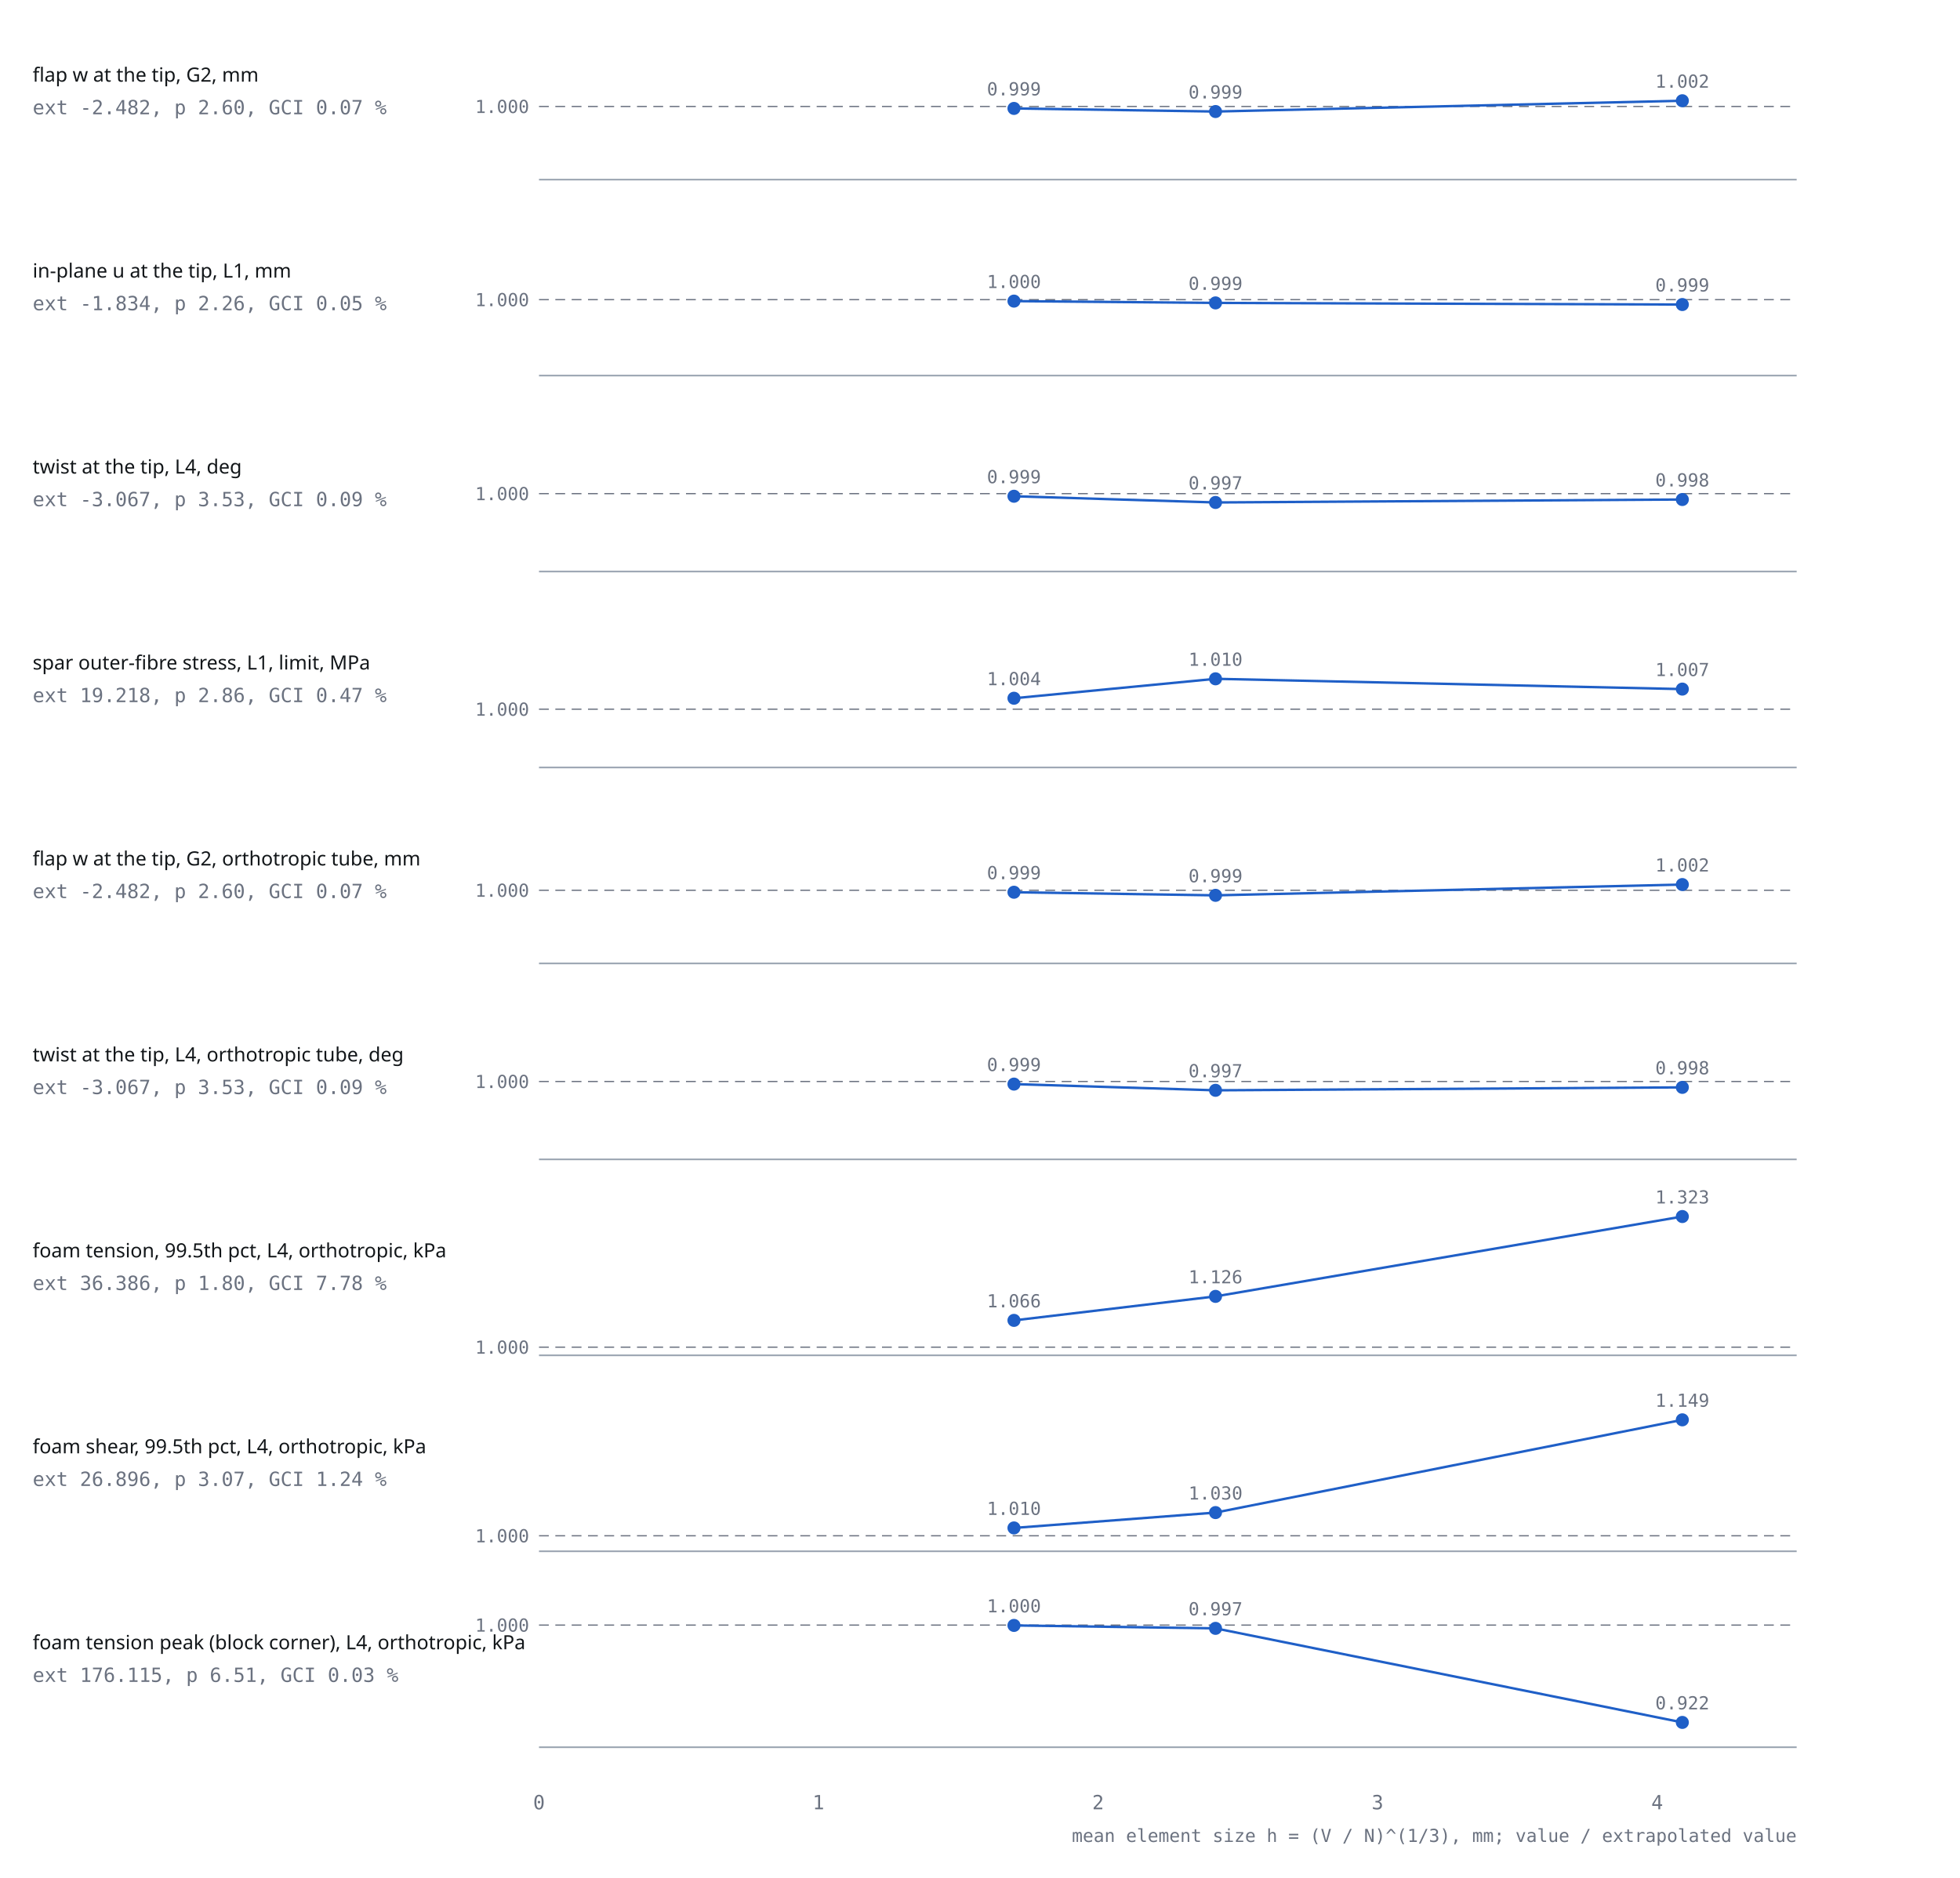
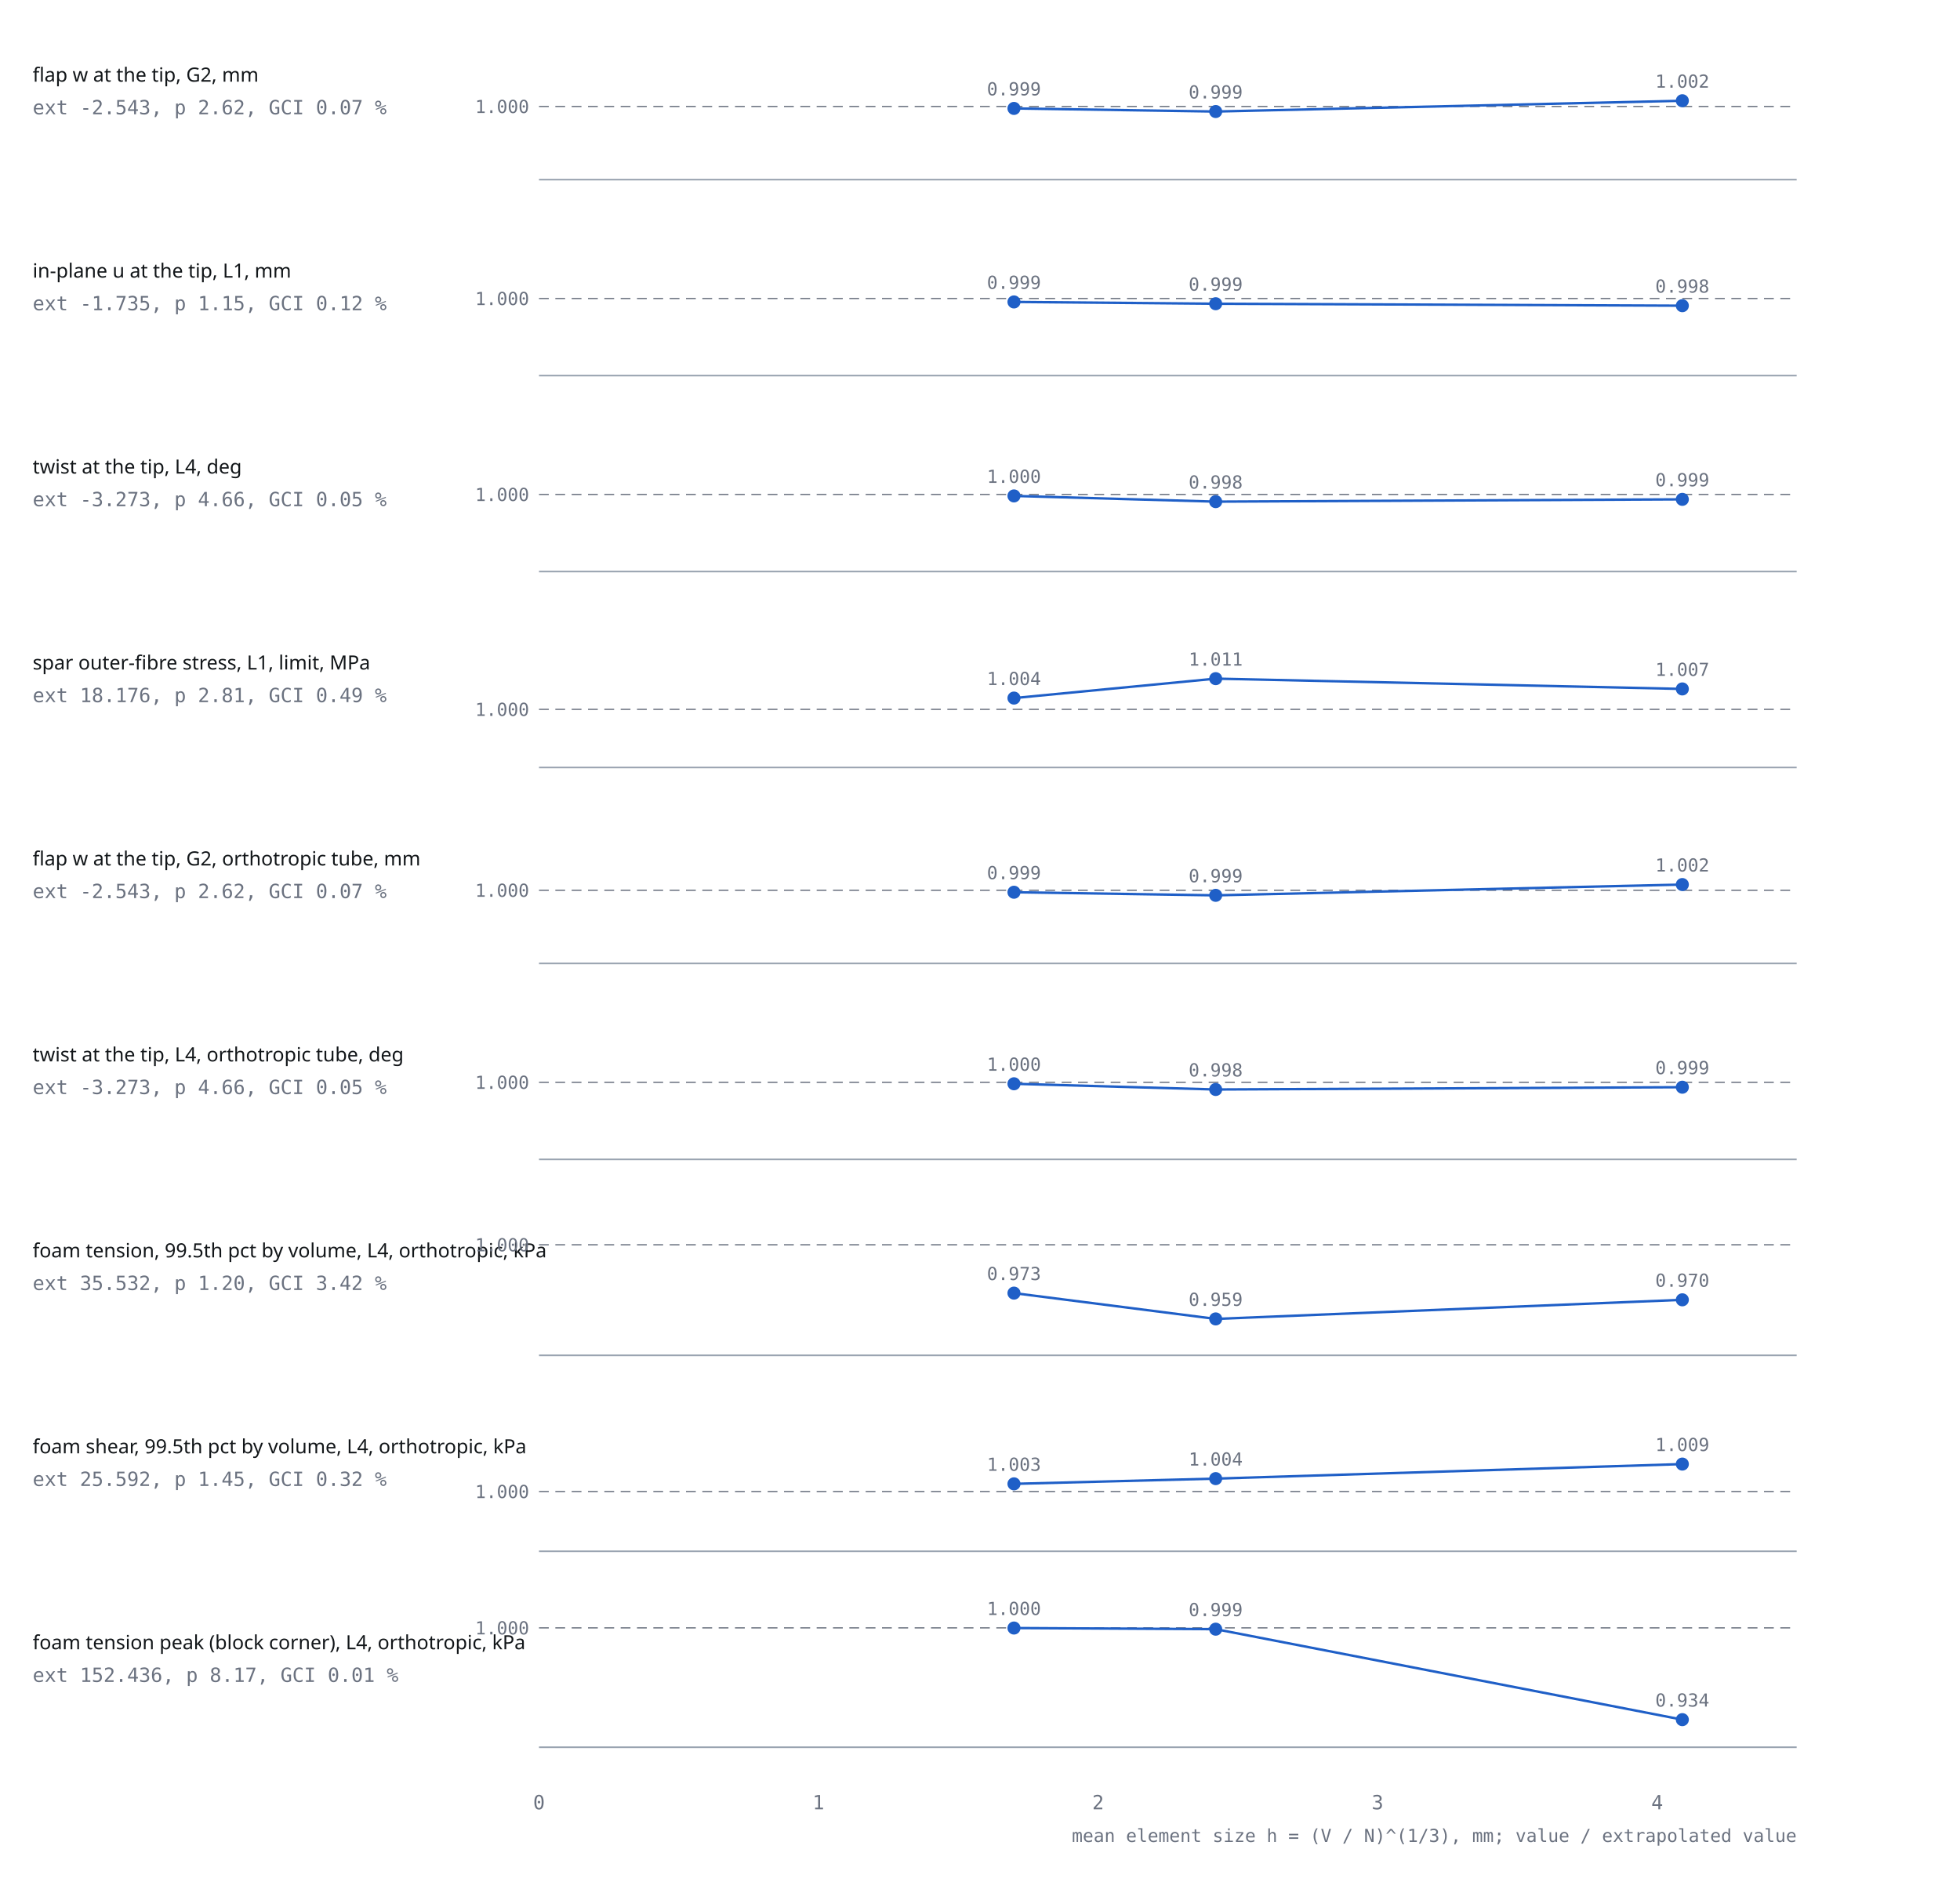
<svg xmlns="http://www.w3.org/2000/svg" viewBox="0 0 1200 1150" width="1200" height="1150">
  <text x="20" y="50" fill="#121619" font-family="IBM Plex Sans, sans-serif" font-size="12">flap w at the tip, G2, mm</text>
-   <text x="20" y="70" fill="#6B7280" font-family="IBM Plex Mono, monospace" font-size="12">ext -2.482, p 2.60, GCI 0.07 %</text>
+   <text x="20" y="70" fill="#6B7280" font-family="IBM Plex Mono, monospace" font-size="12">ext -2.543, p 2.62, GCI 0.07 %</text>
  <line x1="330" y1="65.2" x2="1100" y2="65.2" stroke="#6B7280" stroke-width="0.75" stroke-dasharray="6 4" />
  <line x1="330" y1="110" x2="1100" y2="110" stroke="#9AA4B1" stroke-width="1" />
-   <polyline points="1030.0,61.7 744.2,68.3 620.8,66.4" fill="none" stroke="#1F5FC7" stroke-width="1.5" />
+   <polyline points="1030.0,61.7 744.3,68.3 620.8,66.4" fill="none" stroke="#1F5FC7" stroke-width="1.5" />
  <circle cx="1030.0" cy="61.7" r="4" fill="#1F5FC7" />
  <text x="1030.0" y="53.7" text-anchor="middle" fill="#6B7280" font-family="IBM Plex Mono, monospace" font-size="11">1.002</text>
-   <circle cx="744.2" cy="68.3" r="4" fill="#1F5FC7" />
-   <text x="744.2" y="60.3" text-anchor="middle" fill="#6B7280" font-family="IBM Plex Mono, monospace" font-size="11">0.999</text>
+   <circle cx="744.3" cy="68.3" r="4" fill="#1F5FC7" />
+   <text x="744.3" y="60.3" text-anchor="middle" fill="#6B7280" font-family="IBM Plex Mono, monospace" font-size="11">0.999</text>
  <circle cx="620.8" cy="66.4" r="4" fill="#1F5FC7" />
  <text x="620.8" y="58.4" text-anchor="middle" fill="#6B7280" font-family="IBM Plex Mono, monospace" font-size="11">0.999</text>
  <text x="324" y="69.2" text-anchor="end" fill="#6B7280" font-family="IBM Plex Mono, monospace" font-size="11">1.000</text>
  <text x="20" y="170" fill="#121619" font-family="IBM Plex Sans, sans-serif" font-size="12">in-plane u at the tip, L1, mm</text>
-   <text x="20" y="190" fill="#6B7280" font-family="IBM Plex Mono, monospace" font-size="12">ext -1.834, p 2.26, GCI 0.05 %</text>
-   <line x1="330" y1="183.5" x2="1100" y2="183.5" stroke="#6B7280" stroke-width="0.75" stroke-dasharray="6 4" />
+   <text x="20" y="190" fill="#6B7280" font-family="IBM Plex Mono, monospace" font-size="12">ext -1.735, p 1.15, GCI 0.12 %</text>
+   <line x1="330" y1="182.8" x2="1100" y2="182.8" stroke="#6B7280" stroke-width="0.75" stroke-dasharray="6 4" />
  <line x1="330" y1="230" x2="1100" y2="230" stroke="#9AA4B1" stroke-width="1" />
-   <polyline points="1030.0,186.5 744.2,185.5 620.8,184.4" fill="none" stroke="#1F5FC7" stroke-width="1.5" />
-   <circle cx="1030.0" cy="186.5" r="4" fill="#1F5FC7" />
-   <text x="1030.0" y="178.5" text-anchor="middle" fill="#6B7280" font-family="IBM Plex Mono, monospace" font-size="11">0.999</text>
-   <circle cx="744.2" cy="185.5" r="4" fill="#1F5FC7" />
-   <text x="744.2" y="177.5" text-anchor="middle" fill="#6B7280" font-family="IBM Plex Mono, monospace" font-size="11">0.999</text>
-   <circle cx="620.8" cy="184.4" r="4" fill="#1F5FC7" />
-   <text x="620.8" y="176.4" text-anchor="middle" fill="#6B7280" font-family="IBM Plex Mono, monospace" font-size="11">1.000</text>
-   <text x="324" y="187.5" text-anchor="end" fill="#6B7280" font-family="IBM Plex Mono, monospace" font-size="11">1.000</text>
+   <polyline points="1030.0,187.2 744.3,186.0 620.8,184.9" fill="none" stroke="#1F5FC7" stroke-width="1.5" />
+   <circle cx="1030.0" cy="187.2" r="4" fill="#1F5FC7" />
+   <text x="1030.0" y="179.2" text-anchor="middle" fill="#6B7280" font-family="IBM Plex Mono, monospace" font-size="11">0.998</text>
+   <circle cx="744.3" cy="186.0" r="4" fill="#1F5FC7" />
+   <text x="744.3" y="178.0" text-anchor="middle" fill="#6B7280" font-family="IBM Plex Mono, monospace" font-size="11">0.999</text>
+   <circle cx="620.8" cy="184.9" r="4" fill="#1F5FC7" />
+   <text x="620.8" y="176.9" text-anchor="middle" fill="#6B7280" font-family="IBM Plex Mono, monospace" font-size="11">0.999</text>
+   <text x="324" y="186.8" text-anchor="end" fill="#6B7280" font-family="IBM Plex Mono, monospace" font-size="11">1.000</text>
  <text x="20" y="290" fill="#121619" font-family="IBM Plex Sans, sans-serif" font-size="12">twist at the tip, L4, deg</text>
-   <text x="20" y="310" fill="#6B7280" font-family="IBM Plex Mono, monospace" font-size="12">ext -3.067, p 3.53, GCI 0.09 %</text>
-   <line x1="330" y1="302.3" x2="1100" y2="302.3" stroke="#6B7280" stroke-width="0.75" stroke-dasharray="6 4" />
+   <text x="20" y="310" fill="#6B7280" font-family="IBM Plex Mono, monospace" font-size="12">ext -3.273, p 4.66, GCI 0.05 %</text>
+   <line x1="330" y1="302.8" x2="1100" y2="302.8" stroke="#6B7280" stroke-width="0.75" stroke-dasharray="6 4" />
  <line x1="330" y1="350" x2="1100" y2="350" stroke="#9AA4B1" stroke-width="1" />
-   <polyline points="1030.0,305.9 744.2,307.7 620.8,303.9" fill="none" stroke="#1F5FC7" stroke-width="1.5" />
-   <circle cx="1030.0" cy="305.9" r="4" fill="#1F5FC7" />
-   <text x="1030.0" y="297.9" text-anchor="middle" fill="#6B7280" font-family="IBM Plex Mono, monospace" font-size="11">0.998</text>
-   <circle cx="744.2" cy="307.7" r="4" fill="#1F5FC7" />
-   <text x="744.2" y="299.7" text-anchor="middle" fill="#6B7280" font-family="IBM Plex Mono, monospace" font-size="11">0.997</text>
-   <circle cx="620.8" cy="303.9" r="4" fill="#1F5FC7" />
-   <text x="620.8" y="295.9" text-anchor="middle" fill="#6B7280" font-family="IBM Plex Mono, monospace" font-size="11">0.999</text>
-   <text x="324" y="306.3" text-anchor="end" fill="#6B7280" font-family="IBM Plex Mono, monospace" font-size="11">1.000</text>
+   <polyline points="1030.0,305.8 744.3,307.2 620.8,303.7" fill="none" stroke="#1F5FC7" stroke-width="1.5" />
+   <circle cx="1030.0" cy="305.8" r="4" fill="#1F5FC7" />
+   <text x="1030.0" y="297.8" text-anchor="middle" fill="#6B7280" font-family="IBM Plex Mono, monospace" font-size="11">0.999</text>
+   <circle cx="744.3" cy="307.2" r="4" fill="#1F5FC7" />
+   <text x="744.3" y="299.2" text-anchor="middle" fill="#6B7280" font-family="IBM Plex Mono, monospace" font-size="11">0.998</text>
+   <circle cx="620.8" cy="303.7" r="4" fill="#1F5FC7" />
+   <text x="620.8" y="295.7" text-anchor="middle" fill="#6B7280" font-family="IBM Plex Mono, monospace" font-size="11">1.000</text>
+   <text x="324" y="306.8" text-anchor="end" fill="#6B7280" font-family="IBM Plex Mono, monospace" font-size="11">1.000</text>
  <text x="20" y="410" fill="#121619" font-family="IBM Plex Sans, sans-serif" font-size="12">spar outer-fibre stress, L1, limit, MPa</text>
-   <text x="20" y="430" fill="#6B7280" font-family="IBM Plex Mono, monospace" font-size="12">ext 19.218, p 2.86, GCI 0.47 %</text>
-   <line x1="330" y1="434.3" x2="1100" y2="434.3" stroke="#6B7280" stroke-width="0.75" stroke-dasharray="6 4" />
+   <text x="20" y="430" fill="#6B7280" font-family="IBM Plex Mono, monospace" font-size="12">ext 18.176, p 2.81, GCI 0.49 %</text>
+   <line x1="330" y1="434.4" x2="1100" y2="434.4" stroke="#6B7280" stroke-width="0.75" stroke-dasharray="6 4" />
  <line x1="330" y1="470" x2="1100" y2="470" stroke="#9AA4B1" stroke-width="1" />
-   <polyline points="1030.0,422.0 744.2,415.7 620.8,427.6" fill="none" stroke="#1F5FC7" stroke-width="1.5" />
-   <circle cx="1030.0" cy="422.0" r="4" fill="#1F5FC7" />
-   <text x="1030.0" y="414.0" text-anchor="middle" fill="#6B7280" font-family="IBM Plex Mono, monospace" font-size="11">1.007</text>
-   <circle cx="744.2" cy="415.7" r="4" fill="#1F5FC7" />
-   <text x="744.2" y="407.7" text-anchor="middle" fill="#6B7280" font-family="IBM Plex Mono, monospace" font-size="11">1.010</text>
-   <circle cx="620.8" cy="427.6" r="4" fill="#1F5FC7" />
-   <text x="620.8" y="419.6" text-anchor="middle" fill="#6B7280" font-family="IBM Plex Mono, monospace" font-size="11">1.004</text>
-   <text x="324" y="438.3" text-anchor="end" fill="#6B7280" font-family="IBM Plex Mono, monospace" font-size="11">1.000</text>
+   <polyline points="1030.0,421.9 744.3,415.6 620.8,427.5" fill="none" stroke="#1F5FC7" stroke-width="1.5" />
+   <circle cx="1030.0" cy="421.9" r="4" fill="#1F5FC7" />
+   <text x="1030.0" y="413.9" text-anchor="middle" fill="#6B7280" font-family="IBM Plex Mono, monospace" font-size="11">1.007</text>
+   <circle cx="744.3" cy="415.6" r="4" fill="#1F5FC7" />
+   <text x="744.3" y="407.6" text-anchor="middle" fill="#6B7280" font-family="IBM Plex Mono, monospace" font-size="11">1.011</text>
+   <circle cx="620.8" cy="427.5" r="4" fill="#1F5FC7" />
+   <text x="620.8" y="419.5" text-anchor="middle" fill="#6B7280" font-family="IBM Plex Mono, monospace" font-size="11">1.004</text>
+   <text x="324" y="438.4" text-anchor="end" fill="#6B7280" font-family="IBM Plex Mono, monospace" font-size="11">1.000</text>
  <text x="20" y="530" fill="#121619" font-family="IBM Plex Sans, sans-serif" font-size="12">flap w at the tip, G2, orthotropic tube, mm</text>
-   <text x="20" y="550" fill="#6B7280" font-family="IBM Plex Mono, monospace" font-size="12">ext -2.482, p 2.60, GCI 0.07 %</text>
+   <text x="20" y="550" fill="#6B7280" font-family="IBM Plex Mono, monospace" font-size="12">ext -2.543, p 2.62, GCI 0.07 %</text>
  <line x1="330" y1="545.2" x2="1100" y2="545.2" stroke="#6B7280" stroke-width="0.75" stroke-dasharray="6 4" />
  <line x1="330" y1="590" x2="1100" y2="590" stroke="#9AA4B1" stroke-width="1" />
-   <polyline points="1030.0,541.7 744.2,548.3 620.8,546.4" fill="none" stroke="#1F5FC7" stroke-width="1.5" />
+   <polyline points="1030.0,541.7 744.3,548.3 620.8,546.4" fill="none" stroke="#1F5FC7" stroke-width="1.5" />
  <circle cx="1030.0" cy="541.7" r="4" fill="#1F5FC7" />
  <text x="1030.0" y="533.7" text-anchor="middle" fill="#6B7280" font-family="IBM Plex Mono, monospace" font-size="11">1.002</text>
-   <circle cx="744.2" cy="548.3" r="4" fill="#1F5FC7" />
-   <text x="744.2" y="540.3" text-anchor="middle" fill="#6B7280" font-family="IBM Plex Mono, monospace" font-size="11">0.999</text>
+   <circle cx="744.3" cy="548.3" r="4" fill="#1F5FC7" />
+   <text x="744.3" y="540.3" text-anchor="middle" fill="#6B7280" font-family="IBM Plex Mono, monospace" font-size="11">0.999</text>
  <circle cx="620.8" cy="546.4" r="4" fill="#1F5FC7" />
  <text x="620.8" y="538.4" text-anchor="middle" fill="#6B7280" font-family="IBM Plex Mono, monospace" font-size="11">0.999</text>
  <text x="324" y="549.2" text-anchor="end" fill="#6B7280" font-family="IBM Plex Mono, monospace" font-size="11">1.000</text>
  <text x="20" y="650" fill="#121619" font-family="IBM Plex Sans, sans-serif" font-size="12">twist at the tip, L4, orthotropic tube, deg</text>
-   <text x="20" y="670" fill="#6B7280" font-family="IBM Plex Mono, monospace" font-size="12">ext -3.067, p 3.53, GCI 0.09 %</text>
-   <line x1="330" y1="662.3" x2="1100" y2="662.3" stroke="#6B7280" stroke-width="0.75" stroke-dasharray="6 4" />
+   <text x="20" y="670" fill="#6B7280" font-family="IBM Plex Mono, monospace" font-size="12">ext -3.273, p 4.66, GCI 0.05 %</text>
+   <line x1="330" y1="662.8" x2="1100" y2="662.8" stroke="#6B7280" stroke-width="0.75" stroke-dasharray="6 4" />
  <line x1="330" y1="710" x2="1100" y2="710" stroke="#9AA4B1" stroke-width="1" />
-   <polyline points="1030.0,665.9 744.2,667.7 620.8,663.9" fill="none" stroke="#1F5FC7" stroke-width="1.5" />
-   <circle cx="1030.0" cy="665.9" r="4" fill="#1F5FC7" />
-   <text x="1030.0" y="657.9" text-anchor="middle" fill="#6B7280" font-family="IBM Plex Mono, monospace" font-size="11">0.998</text>
-   <circle cx="744.2" cy="667.7" r="4" fill="#1F5FC7" />
-   <text x="744.2" y="659.7" text-anchor="middle" fill="#6B7280" font-family="IBM Plex Mono, monospace" font-size="11">0.997</text>
-   <circle cx="620.8" cy="663.9" r="4" fill="#1F5FC7" />
-   <text x="620.8" y="655.9" text-anchor="middle" fill="#6B7280" font-family="IBM Plex Mono, monospace" font-size="11">0.999</text>
-   <text x="324" y="666.3" text-anchor="end" fill="#6B7280" font-family="IBM Plex Mono, monospace" font-size="11">1.000</text>
-   <text x="20" y="770" fill="#121619" font-family="IBM Plex Sans, sans-serif" font-size="12">foam tension, 99.5th pct, L4, orthotropic, kPa</text>
-   <text x="20" y="790" fill="#6B7280" font-family="IBM Plex Mono, monospace" font-size="12">ext 36.386, p 1.80, GCI 7.78 %</text>
-   <line x1="330" y1="825.0" x2="1100" y2="825.0" stroke="#6B7280" stroke-width="0.75" stroke-dasharray="6 4" />
+   <polyline points="1030.0,665.8 744.3,667.2 620.8,663.7" fill="none" stroke="#1F5FC7" stroke-width="1.5" />
+   <circle cx="1030.0" cy="665.8" r="4" fill="#1F5FC7" />
+   <text x="1030.0" y="657.8" text-anchor="middle" fill="#6B7280" font-family="IBM Plex Mono, monospace" font-size="11">0.999</text>
+   <circle cx="744.3" cy="667.2" r="4" fill="#1F5FC7" />
+   <text x="744.3" y="659.2" text-anchor="middle" fill="#6B7280" font-family="IBM Plex Mono, monospace" font-size="11">0.998</text>
+   <circle cx="620.8" cy="663.7" r="4" fill="#1F5FC7" />
+   <text x="620.8" y="655.7" text-anchor="middle" fill="#6B7280" font-family="IBM Plex Mono, monospace" font-size="11">1.000</text>
+   <text x="324" y="666.8" text-anchor="end" fill="#6B7280" font-family="IBM Plex Mono, monospace" font-size="11">1.000</text>
+   <text x="20" y="770" fill="#121619" font-family="IBM Plex Sans, sans-serif" font-size="12">foam tension, 99.5th pct by volume, L4, orthotropic, kPa</text>
+   <text x="20" y="790" fill="#6B7280" font-family="IBM Plex Mono, monospace" font-size="12">ext 35.532, p 1.20, GCI 3.42 %</text>
+   <line x1="330" y1="762.3" x2="1100" y2="762.3" stroke="#6B7280" stroke-width="0.75" stroke-dasharray="6 4" />
  <line x1="330" y1="830" x2="1100" y2="830" stroke="#9AA4B1" stroke-width="1" />
-   <polyline points="1030.0,745.0 744.2,793.9 620.8,808.6" fill="none" stroke="#1F5FC7" stroke-width="1.5" />
-   <circle cx="1030.0" cy="745.0" r="4" fill="#1F5FC7" />
-   <text x="1030.0" y="737.0" text-anchor="middle" fill="#6B7280" font-family="IBM Plex Mono, monospace" font-size="11">1.323</text>
-   <circle cx="744.2" cy="793.9" r="4" fill="#1F5FC7" />
-   <text x="744.2" y="785.9" text-anchor="middle" fill="#6B7280" font-family="IBM Plex Mono, monospace" font-size="11">1.126</text>
-   <circle cx="620.8" cy="808.6" r="4" fill="#1F5FC7" />
-   <text x="620.8" y="800.6" text-anchor="middle" fill="#6B7280" font-family="IBM Plex Mono, monospace" font-size="11">1.066</text>
-   <text x="324" y="829.0" text-anchor="end" fill="#6B7280" font-family="IBM Plex Mono, monospace" font-size="11">1.000</text>
-   <text x="20" y="890" fill="#121619" font-family="IBM Plex Sans, sans-serif" font-size="12">foam shear, 99.5th pct, L4, orthotropic, kPa</text>
-   <text x="20" y="910" fill="#6B7280" font-family="IBM Plex Mono, monospace" font-size="12">ext 26.896, p 3.07, GCI 1.24 %</text>
-   <line x1="330" y1="940.5" x2="1100" y2="940.5" stroke="#6B7280" stroke-width="0.75" stroke-dasharray="6 4" />
+   <polyline points="1030.0,796.0 744.3,807.7 620.8,791.9" fill="none" stroke="#1F5FC7" stroke-width="1.5" />
+   <circle cx="1030.0" cy="796.0" r="4" fill="#1F5FC7" />
+   <text x="1030.0" y="788.0" text-anchor="middle" fill="#6B7280" font-family="IBM Plex Mono, monospace" font-size="11">0.970</text>
+   <circle cx="744.3" cy="807.7" r="4" fill="#1F5FC7" />
+   <text x="744.3" y="799.7" text-anchor="middle" fill="#6B7280" font-family="IBM Plex Mono, monospace" font-size="11">0.959</text>
+   <circle cx="620.8" cy="791.9" r="4" fill="#1F5FC7" />
+   <text x="620.8" y="783.9" text-anchor="middle" fill="#6B7280" font-family="IBM Plex Mono, monospace" font-size="11">0.973</text>
+   <text x="324" y="766.3" text-anchor="end" fill="#6B7280" font-family="IBM Plex Mono, monospace" font-size="11">1.000</text>
+   <text x="20" y="890" fill="#121619" font-family="IBM Plex Sans, sans-serif" font-size="12">foam shear, 99.5th pct by volume, L4, orthotropic, kPa</text>
+   <text x="20" y="910" fill="#6B7280" font-family="IBM Plex Mono, monospace" font-size="12">ext 25.592, p 1.45, GCI 0.32 %</text>
+   <line x1="330" y1="913.4" x2="1100" y2="913.4" stroke="#6B7280" stroke-width="0.75" stroke-dasharray="6 4" />
  <line x1="330" y1="950" x2="1100" y2="950" stroke="#9AA4B1" stroke-width="1" />
-   <polyline points="1030.0,869.5 744.2,926.3 620.8,935.7" fill="none" stroke="#1F5FC7" stroke-width="1.5" />
-   <circle cx="1030.0" cy="869.5" r="4" fill="#1F5FC7" />
-   <text x="1030.0" y="861.5" text-anchor="middle" fill="#6B7280" font-family="IBM Plex Mono, monospace" font-size="11">1.149</text>
-   <circle cx="744.2" cy="926.3" r="4" fill="#1F5FC7" />
-   <text x="744.2" y="918.3" text-anchor="middle" fill="#6B7280" font-family="IBM Plex Mono, monospace" font-size="11">1.030</text>
-   <circle cx="620.8" cy="935.7" r="4" fill="#1F5FC7" />
-   <text x="620.8" y="927.7" text-anchor="middle" fill="#6B7280" font-family="IBM Plex Mono, monospace" font-size="11">1.010</text>
-   <text x="324" y="944.5" text-anchor="end" fill="#6B7280" font-family="IBM Plex Mono, monospace" font-size="11">1.000</text>
+   <polyline points="1030.0,896.6 744.3,905.5 620.8,908.7" fill="none" stroke="#1F5FC7" stroke-width="1.5" />
+   <circle cx="1030.0" cy="896.6" r="4" fill="#1F5FC7" />
+   <text x="1030.0" y="888.6" text-anchor="middle" fill="#6B7280" font-family="IBM Plex Mono, monospace" font-size="11">1.009</text>
+   <circle cx="744.3" cy="905.5" r="4" fill="#1F5FC7" />
+   <text x="744.3" y="897.5" text-anchor="middle" fill="#6B7280" font-family="IBM Plex Mono, monospace" font-size="11">1.004</text>
+   <circle cx="620.8" cy="908.7" r="4" fill="#1F5FC7" />
+   <text x="620.8" y="900.7" text-anchor="middle" fill="#6B7280" font-family="IBM Plex Mono, monospace" font-size="11">1.003</text>
+   <text x="324" y="917.4" text-anchor="end" fill="#6B7280" font-family="IBM Plex Mono, monospace" font-size="11">1.000</text>
  <text x="20" y="1010" fill="#121619" font-family="IBM Plex Sans, sans-serif" font-size="12">foam tension peak (block corner), L4, orthotropic, kPa</text>
-   <text x="20" y="1030" fill="#6B7280" font-family="IBM Plex Mono, monospace" font-size="12">ext 176.115, p 6.51, GCI 0.03 %</text>
-   <line x1="330" y1="995.2" x2="1100" y2="995.2" stroke="#6B7280" stroke-width="0.75" stroke-dasharray="6 4" />
+   <text x="20" y="1030" fill="#6B7280" font-family="IBM Plex Mono, monospace" font-size="12">ext 152.436, p 8.17, GCI 0.01 %</text>
+   <line x1="330" y1="996.9" x2="1100" y2="996.9" stroke="#6B7280" stroke-width="0.75" stroke-dasharray="6 4" />
  <line x1="330" y1="1070" x2="1100" y2="1070" stroke="#9AA4B1" stroke-width="1" />
-   <polyline points="1030.0,1054.8 744.2,997.2 620.8,995.4" fill="none" stroke="#1F5FC7" stroke-width="1.5" />
-   <circle cx="1030.0" cy="1054.8" r="4" fill="#1F5FC7" />
-   <text x="1030.0" y="1046.8" text-anchor="middle" fill="#6B7280" font-family="IBM Plex Mono, monospace" font-size="11">0.922</text>
-   <circle cx="744.2" cy="997.2" r="4" fill="#1F5FC7" />
-   <text x="744.2" y="989.2" text-anchor="middle" fill="#6B7280" font-family="IBM Plex Mono, monospace" font-size="11">0.997</text>
-   <circle cx="620.8" cy="995.4" r="4" fill="#1F5FC7" />
-   <text x="620.8" y="987.4" text-anchor="middle" fill="#6B7280" font-family="IBM Plex Mono, monospace" font-size="11">1.000</text>
-   <text x="324" y="999.2" text-anchor="end" fill="#6B7280" font-family="IBM Plex Mono, monospace" font-size="11">1.000</text>
+   <polyline points="1030.0,1053.1 744.3,997.7 620.8,997.0" fill="none" stroke="#1F5FC7" stroke-width="1.5" />
+   <circle cx="1030.0" cy="1053.1" r="4" fill="#1F5FC7" />
+   <text x="1030.0" y="1045.1" text-anchor="middle" fill="#6B7280" font-family="IBM Plex Mono, monospace" font-size="11">0.934</text>
+   <circle cx="744.3" cy="997.7" r="4" fill="#1F5FC7" />
+   <text x="744.3" y="989.7" text-anchor="middle" fill="#6B7280" font-family="IBM Plex Mono, monospace" font-size="11">0.999</text>
+   <circle cx="620.8" cy="997.0" r="4" fill="#1F5FC7" />
+   <text x="620.8" y="989.0" text-anchor="middle" fill="#6B7280" font-family="IBM Plex Mono, monospace" font-size="11">1.000</text>
+   <text x="324" y="1000.9" text-anchor="end" fill="#6B7280" font-family="IBM Plex Mono, monospace" font-size="11">1.000</text>
  <text x="330.0" y="1108" text-anchor="middle" fill="#6B7280" font-family="IBM Plex Mono, monospace" font-size="12">0</text>
  <text x="501.1" y="1108" text-anchor="middle" fill="#6B7280" font-family="IBM Plex Mono, monospace" font-size="12">1</text>
  <text x="672.3" y="1108" text-anchor="middle" fill="#6B7280" font-family="IBM Plex Mono, monospace" font-size="12">2</text>
  <text x="843.4" y="1108" text-anchor="middle" fill="#6B7280" font-family="IBM Plex Mono, monospace" font-size="12">3</text>
  <text x="1014.6" y="1108" text-anchor="middle" fill="#6B7280" font-family="IBM Plex Mono, monospace" font-size="12">4</text>
  <text x="1100" y="1128" text-anchor="end" fill="#6B7280" font-family="IBM Plex Mono, monospace" font-size="11">mean element size h = (V / N)^(1/3), mm; value / extrapolated value</text>
</svg>
